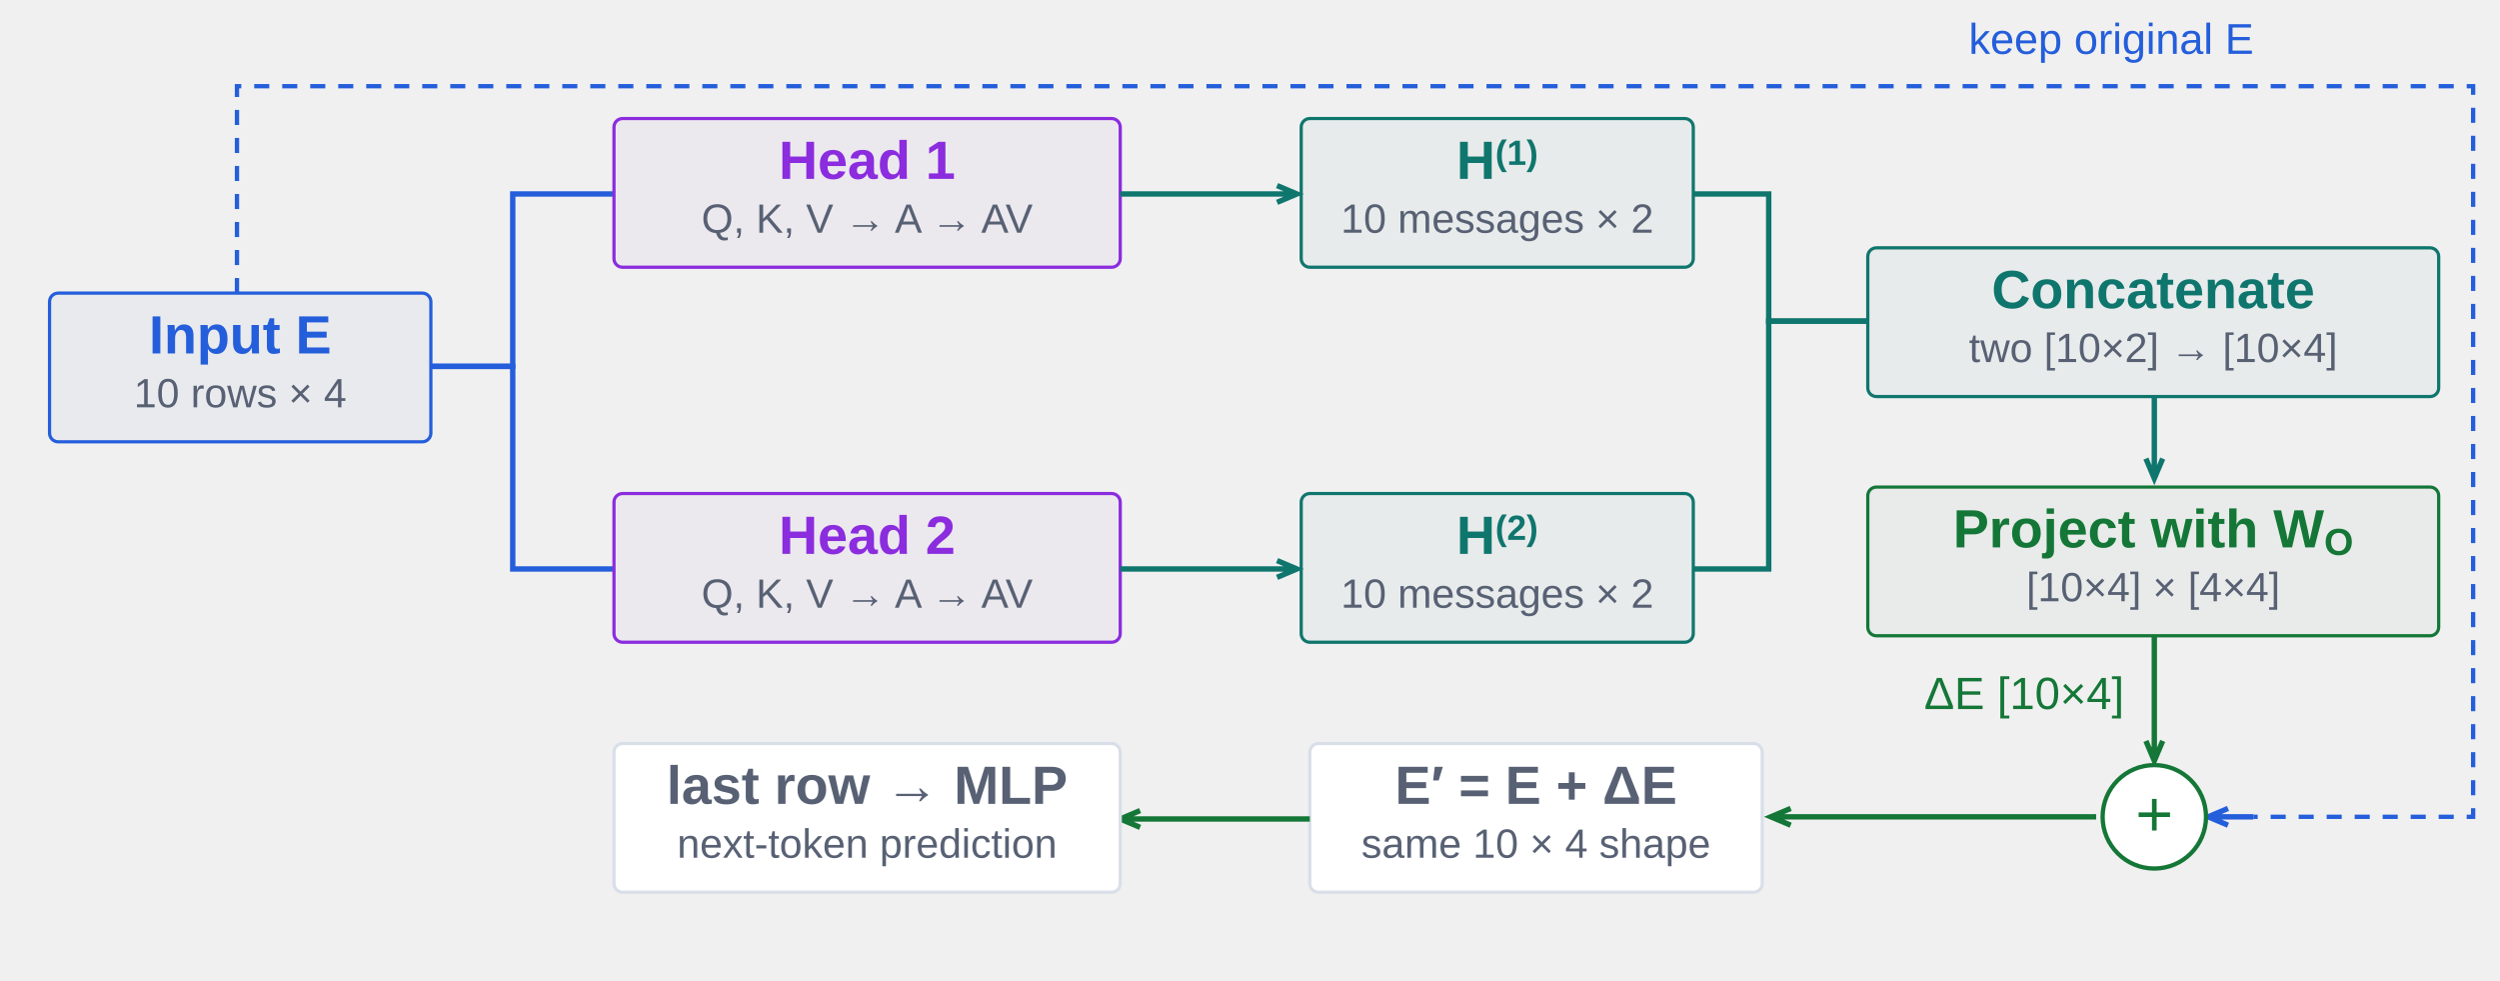
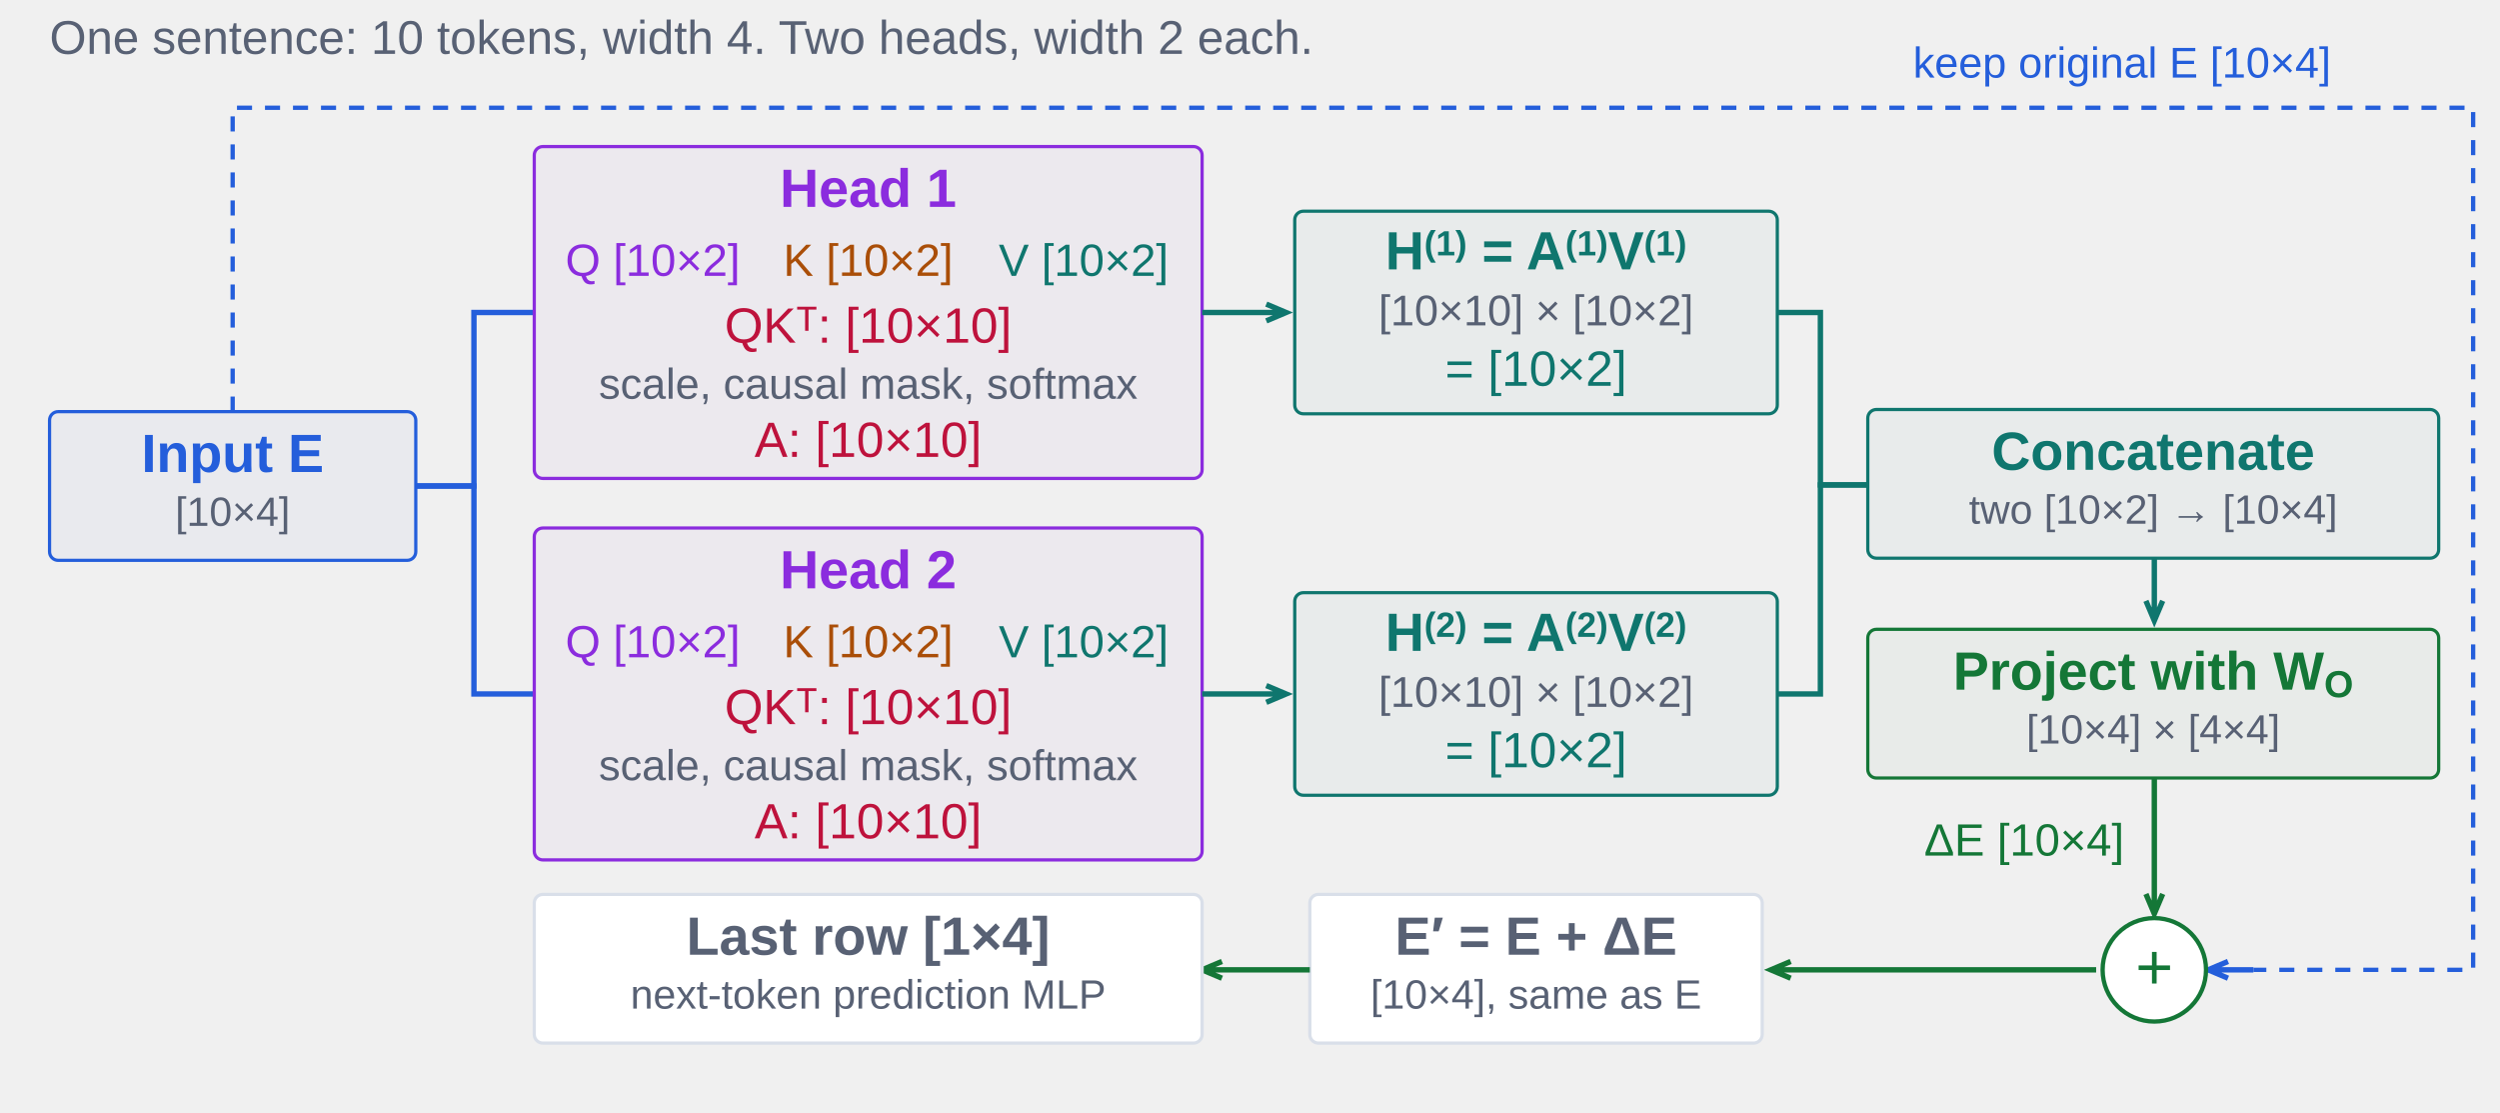
- <svg xmlns="http://www.w3.org/2000/svg" viewBox="0 0 1160 455" role="img" aria-label="The same next-token path, with two parallel heads" style="font-family:Avenir Next,Segoe UI,Arial,sans-serif">
-   <rect x="23" y="136" width="177" height="69" rx="4" fill="#245edb08" stroke="#245edb" stroke-width="1.5" />
-   <text x="111.5" y="164" font-size="25" fill="#245edb" text-anchor="middle" font-weight="600">Input E</text>
-   <text x="111.5" y="189" font-size="19" fill="#586174" text-anchor="middle" font-weight="500">10 rows × 4</text>
-   <path d="M200 170 H238 V90 H285" fill="none" stroke="#245edb" stroke-width="2.5" />
-   <rect x="285" y="55" width="235" height="69" rx="4" fill="#8b2cde08" stroke="#8b2cde" stroke-width="1.5" />
-   <text x="402.5" y="83" font-size="25" fill="#8b2cde" text-anchor="middle" font-weight="600">Head 1</text>
-   <text x="402.5" y="108" font-size="19" fill="#586174" text-anchor="middle" font-weight="500">Q, K, V → A → AV</text>
-   <path d="M520 90 L602 90 M592.789 93.894 L602 90 L592.789 86.106" fill="none" stroke="#0f766e" stroke-width="2.5" />
-   <rect x="604" y="55" width="182" height="69" rx="4" fill="#0f766e08" stroke="#0f766e" stroke-width="1.5" />
-   <text x="695.0" y="83" font-size="25" fill="#0f766e" text-anchor="middle" font-weight="600">H<tspan baseline-shift="super" font-size="65%">(1)</tspan>
-   </text>
-   <text x="695.0" y="108" font-size="19" fill="#586174" text-anchor="middle" font-weight="500">10 messages × 2</text>
-   <path d="M786 90 H821 V149 H867" fill="none" stroke="#0f766e" stroke-width="2.5" />
-   <path d="M200 170 H238 V264 H285" fill="none" stroke="#245edb" stroke-width="2.5" />
-   <rect x="285" y="229" width="235" height="69" rx="4" fill="#8b2cde08" stroke="#8b2cde" stroke-width="1.5" />
-   <text x="402.5" y="257" font-size="25" fill="#8b2cde" text-anchor="middle" font-weight="600">Head 2</text>
-   <text x="402.5" y="282" font-size="19" fill="#586174" text-anchor="middle" font-weight="500">Q, K, V → A → AV</text>
-   <path d="M520 264 L602 264 M592.789 267.894 L602 264 L592.789 260.106" fill="none" stroke="#0f766e" stroke-width="2.5" />
-   <rect x="604" y="229" width="182" height="69" rx="4" fill="#0f766e08" stroke="#0f766e" stroke-width="1.5" />
-   <text x="695.0" y="257" font-size="25" fill="#0f766e" text-anchor="middle" font-weight="600">H<tspan baseline-shift="super" font-size="65%">(2)</tspan>
-   </text>
-   <text x="695.0" y="282" font-size="19" fill="#586174" text-anchor="middle" font-weight="500">10 messages × 2</text>
-   <path d="M786 264 H821 V149 H867" fill="none" stroke="#0f766e" stroke-width="2.5" />
-   <rect x="867" y="115" width="265" height="69" rx="4" fill="#0f766e08" stroke="#0f766e" stroke-width="1.5" />
-   <text x="999.5" y="143" font-size="25" fill="#0f766e" text-anchor="middle" font-weight="600">Concatenate</text>
-   <text x="999.5" y="168" font-size="19" fill="#586174" text-anchor="middle" font-weight="500">two [10×2] → [10×4]</text>
-   <path d="M1000 184 L1000 222 M996.106 212.789 L1000 222 L1003.894 212.789" fill="none" stroke="#0f766e" stroke-width="2.5" />
-   <rect x="867" y="226" width="265" height="69" rx="4" fill="#14773708" stroke="#147737" stroke-width="1.5" />
-   <text x="999.5" y="254" font-size="25" fill="#147737" text-anchor="middle" font-weight="600">Project with W<tspan baseline-shift="sub" font-size="70%">O</tspan>
-   </text>
-   <text x="999.5" y="279" font-size="19" fill="#586174" text-anchor="middle" font-weight="500">[10×4] × [4×4]</text>
-   <path d="M110 136 V40 H1148 V379 H1046" fill="none" stroke="#245edb" stroke-width="2" stroke-dasharray="7 6" />
-   <path d="M1046 379 L1025 379 M1034.211 375.106 L1025 379 L1034.211 382.894" fill="none" stroke="#245edb" stroke-width="2.5" />
-   <text x="980" y="25" font-size="20" fill="#245edb" text-anchor="middle" font-weight="500">keep original E</text>
-   <path d="M1000 295 L1000 353 M996.106 343.789 L1000 353 L1003.894 343.789" fill="none" stroke="#147737" stroke-width="2.5" />
-   <text x="986" y="329" font-size="21" fill="#147737" text-anchor="end" font-weight="500">ΔE [10×4]</text>
-   <circle cx="1000" cy="379" r="24" fill="white" stroke="#147737" stroke-width="2" />
-   <text x="1000" y="388" font-size="30" fill="#147737" text-anchor="middle" font-weight="500">+</text>
-   <path d="M973 379 L822 379 M831.211 375.106 L822 379 L831.211 382.894" fill="none" stroke="#147737" stroke-width="2.5" />
-   <rect x="608" y="345" width="210" height="69" rx="4" fill="white" stroke="#d9dfe9" stroke-width="1.5" />
-   <text x="713.0" y="373" font-size="25" fill="#586174" text-anchor="middle" font-weight="600">E′ = E + ΔE</text>
-   <text x="713.0" y="398" font-size="19" fill="#586174" text-anchor="middle" font-weight="500">same 10 × 4 shape</text>
-   <path d="M608 380 L520 380 M529.211 376.106 L520 380 L529.211 383.894" fill="none" stroke="#147737" stroke-width="2.5" />
-   <rect x="285" y="345" width="235" height="69" rx="4" fill="white" stroke="#d9dfe9" stroke-width="1.5" />
-   <text x="402.5" y="373" font-size="25" fill="#586174" text-anchor="middle" font-weight="600">last row → MLP</text>
-   <text x="402.5" y="398" font-size="19" fill="#586174" text-anchor="middle" font-weight="500">next-token prediction</text>
+ <svg xmlns="http://www.w3.org/2000/svg" viewBox="0 0 1160 516" role="img" aria-label="The same next-token path, with every matrix shape in two parallel heads" style="font-family:Avenir Next,Segoe UI,Arial,sans-serif">
+   <text x="23" y="25" font-size="22" fill="#586174" text-anchor="start" font-weight="500">One sentence: 10 tokens, width 4. Two heads, width 2 each.</text>
+   <g>
+     <rect x="23" y="191" width="170" height="69" rx="4" fill="#245edb08" stroke="#245edb" stroke-width="1.5" />
+     <text x="108.0" y="219" font-size="25" fill="#245edb" text-anchor="middle" font-weight="600">Input E</text>
+     <text x="108.0" y="244" font-size="19" fill="#586174" text-anchor="middle" font-weight="500">[10×4]</text>
+   </g>
+   <path d="M193 225.5 H220 V145 H248" fill="none" stroke="#245edb" stroke-width="2.5" />
+   <g data-map-head="1">
+     <rect x="248" y="68" width="310" height="154" rx="4" fill="#8b2cde08" stroke="#8b2cde" stroke-width="1.5" />
+     <text x="403" y="96" font-size="25" fill="#8b2cde" text-anchor="middle" font-weight="600">Head 1</text>
+     <g data-map-tensor="Q" data-shape="10,2">
+       <text x="303" y="128" font-size="21" fill="#8b2cde" text-anchor="middle" font-weight="500">Q [10×2]</text>
+     </g>
+     <g data-map-tensor="K" data-shape="10,2">
+       <text x="403" y="128" font-size="21" fill="#aa4e08" text-anchor="middle" font-weight="500">K [10×2]</text>
+     </g>
+     <g data-map-tensor="V" data-shape="10,2">
+       <text x="503" y="128" font-size="21" fill="#0f766e" text-anchor="middle" font-weight="500">V [10×2]</text>
+     </g>
+     <g data-map-tensor="scores" data-shape="10,10">
+       <text x="403" y="159" font-size="23" fill="#be123c" text-anchor="middle" font-weight="500">QKᵀ: [10×10]</text>
+     </g>
+     <text x="403" y="185" font-size="20" fill="#586174" text-anchor="middle" font-weight="500">scale, causal mask, softmax</text>
+     <g data-map-tensor="A" data-shape="10,10">
+       <text x="403" y="212" font-size="23" fill="#be123c" text-anchor="middle" font-weight="500">A: [10×10]</text>
+     </g>
+   </g>
+   <path d="M558 145 L597 145 M587.789 148.894 L597 145 L587.789 141.106" fill="none" stroke="#0f766e" stroke-width="2.5" />
+   <g data-map-message="1" data-shape="10,2">
+     <rect x="601" y="98" width="224" height="94" rx="4" fill="#0f766e08" stroke="#0f766e" stroke-width="1.5" />
+     <text x="713" y="125" font-size="25" fill="#0f766e" text-anchor="middle" font-weight="600">H<tspan baseline-shift="super" font-size="65%">(1)</tspan> = A<tspan baseline-shift="super" font-size="65%">(1)</tspan>V<tspan baseline-shift="super" font-size="65%">(1)</tspan>
+     </text>
+     <text x="713" y="151" font-size="20" fill="#586174" text-anchor="middle" font-weight="500">[10×10] × [10×2]</text>
+     <text x="713" y="179" font-size="23" fill="#0f766e" text-anchor="middle" font-weight="500">= [10×2]</text>
+   </g>
+   <path d="M825 145 H845 V225 H867" fill="none" stroke="#0f766e" stroke-width="2.5" />
+   <path d="M193 225.5 H220 V322 H248" fill="none" stroke="#245edb" stroke-width="2.5" />
+   <g data-map-head="2">
+     <rect x="248" y="245" width="310" height="154" rx="4" fill="#8b2cde08" stroke="#8b2cde" stroke-width="1.5" />
+     <text x="403" y="273" font-size="25" fill="#8b2cde" text-anchor="middle" font-weight="600">Head 2</text>
+     <g data-map-tensor="Q" data-shape="10,2">
+       <text x="303" y="305" font-size="21" fill="#8b2cde" text-anchor="middle" font-weight="500">Q [10×2]</text>
+     </g>
+     <g data-map-tensor="K" data-shape="10,2">
+       <text x="403" y="305" font-size="21" fill="#aa4e08" text-anchor="middle" font-weight="500">K [10×2]</text>
+     </g>
+     <g data-map-tensor="V" data-shape="10,2">
+       <text x="503" y="305" font-size="21" fill="#0f766e" text-anchor="middle" font-weight="500">V [10×2]</text>
+     </g>
+     <g data-map-tensor="scores" data-shape="10,10">
+       <text x="403" y="336" font-size="23" fill="#be123c" text-anchor="middle" font-weight="500">QKᵀ: [10×10]</text>
+     </g>
+     <text x="403" y="362" font-size="20" fill="#586174" text-anchor="middle" font-weight="500">scale, causal mask, softmax</text>
+     <g data-map-tensor="A" data-shape="10,10">
+       <text x="403" y="389" font-size="23" fill="#be123c" text-anchor="middle" font-weight="500">A: [10×10]</text>
+     </g>
+   </g>
+   <path d="M558 322 L597 322 M587.789 325.894 L597 322 L587.789 318.106" fill="none" stroke="#0f766e" stroke-width="2.5" />
+   <g data-map-message="2" data-shape="10,2">
+     <rect x="601" y="275" width="224" height="94" rx="4" fill="#0f766e08" stroke="#0f766e" stroke-width="1.5" />
+     <text x="713" y="302" font-size="25" fill="#0f766e" text-anchor="middle" font-weight="600">H<tspan baseline-shift="super" font-size="65%">(2)</tspan> = A<tspan baseline-shift="super" font-size="65%">(2)</tspan>V<tspan baseline-shift="super" font-size="65%">(2)</tspan>
+     </text>
+     <text x="713" y="328" font-size="20" fill="#586174" text-anchor="middle" font-weight="500">[10×10] × [10×2]</text>
+     <text x="713" y="356" font-size="23" fill="#0f766e" text-anchor="middle" font-weight="500">= [10×2]</text>
+   </g>
+   <path d="M825 322 H845 V225 H867" fill="none" stroke="#0f766e" stroke-width="2.5" />
+   <g>
+     <rect x="867" y="190" width="265" height="69" rx="4" fill="#0f766e08" stroke="#0f766e" stroke-width="1.5" />
+     <text x="999.5" y="218" font-size="25" fill="#0f766e" text-anchor="middle" font-weight="600">Concatenate</text>
+     <text x="999.5" y="243" font-size="19" fill="#586174" text-anchor="middle" font-weight="500">two [10×2] → [10×4]</text>
+   </g>
+   <path d="M1000 259 L1000 288 M996.106 278.789 L1000 288 L1003.894 278.789" fill="none" stroke="#0f766e" stroke-width="2.5" />
+   <g>
+     <rect x="867" y="292" width="265" height="69" rx="4" fill="#14773708" stroke="#147737" stroke-width="1.5" />
+     <text x="999.5" y="320" font-size="25" fill="#147737" text-anchor="middle" font-weight="600">Project with W<tspan baseline-shift="sub" font-size="70%">O</tspan>
+     </text>
+     <text x="999.5" y="345" font-size="19" fill="#586174" text-anchor="middle" font-weight="500">[10×4] × [4×4]</text>
+   </g>
+   <path d="M108 191 V50 H1148 V450 H1046" fill="none" stroke="#245edb" stroke-width="2" stroke-dasharray="7 6" />
+   <path d="M1046 450 L1025 450 M1034.211 446.106 L1025 450 L1034.211 453.894" fill="none" stroke="#245edb" stroke-width="2.5" />
+   <text x="985" y="36" font-size="20" fill="#245edb" text-anchor="middle" font-weight="500">keep original E [10×4]</text>
+   <path d="M1000 361 L1000 424 M996.106 414.789 L1000 424 L1003.894 414.789" fill="none" stroke="#147737" stroke-width="2.5" />
+   <text x="986" y="397" font-size="21" fill="#147737" text-anchor="end" font-weight="500">ΔE [10×4]</text>
+   <circle cx="1000" cy="450" r="24" fill="white" stroke="#147737" stroke-width="2" />
+   <text x="1000" y="459" font-size="30" fill="#147737" text-anchor="middle" font-weight="500">+</text>
+   <path d="M973 450 L822 450 M831.211 446.106 L822 450 L831.211 453.894" fill="none" stroke="#147737" stroke-width="2.5" />
+   <g>
+     <rect x="608" y="415" width="210" height="69" rx="4" fill="white" stroke="#d9dfe9" stroke-width="1.5" />
+     <text x="713.0" y="443" font-size="25" fill="#586174" text-anchor="middle" font-weight="600">E′ = E + ΔE</text>
+     <text x="713.0" y="468" font-size="19" fill="#586174" text-anchor="middle" font-weight="500">[10×4], same as E</text>
+   </g>
+   <path d="M608 450 L558 450 M567.211 446.106 L558 450 L567.211 453.894" fill="none" stroke="#147737" stroke-width="2.5" />
+   <g>
+     <rect x="248" y="415" width="310" height="69" rx="4" fill="white" stroke="#d9dfe9" stroke-width="1.5" />
+     <text x="403.0" y="443" font-size="25" fill="#586174" text-anchor="middle" font-weight="600">Last row [1×4]</text>
+     <text x="403.0" y="468" font-size="19" fill="#586174" text-anchor="middle" font-weight="500">next-token prediction MLP</text>
+   </g>
</svg>
